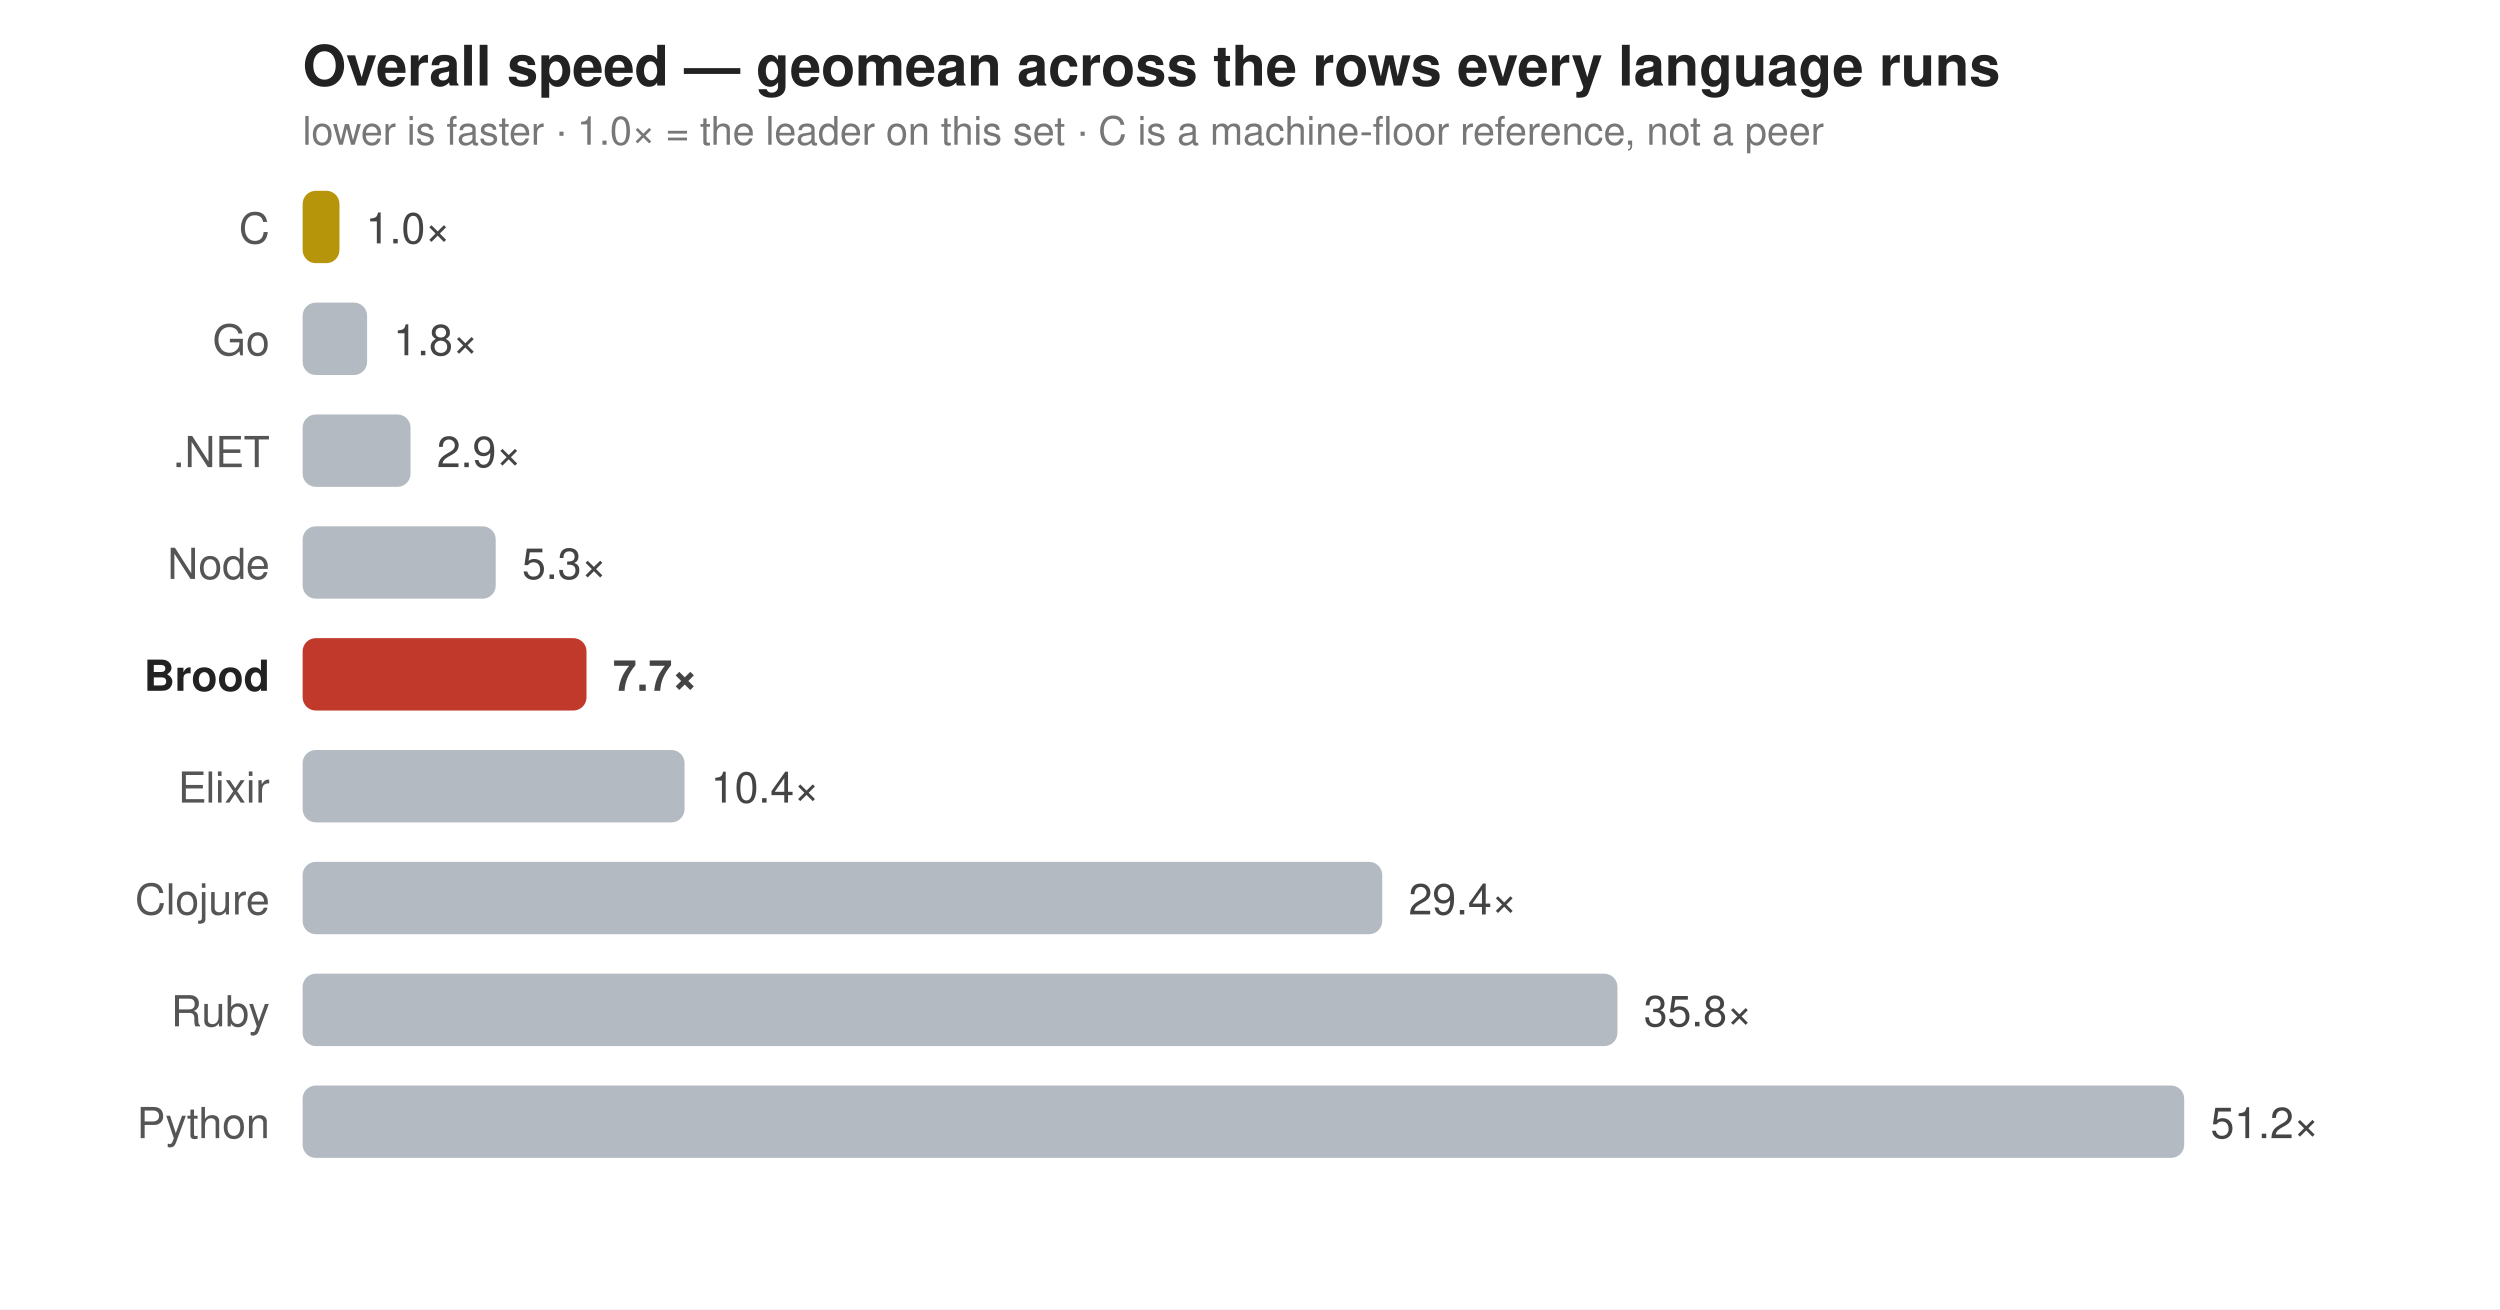
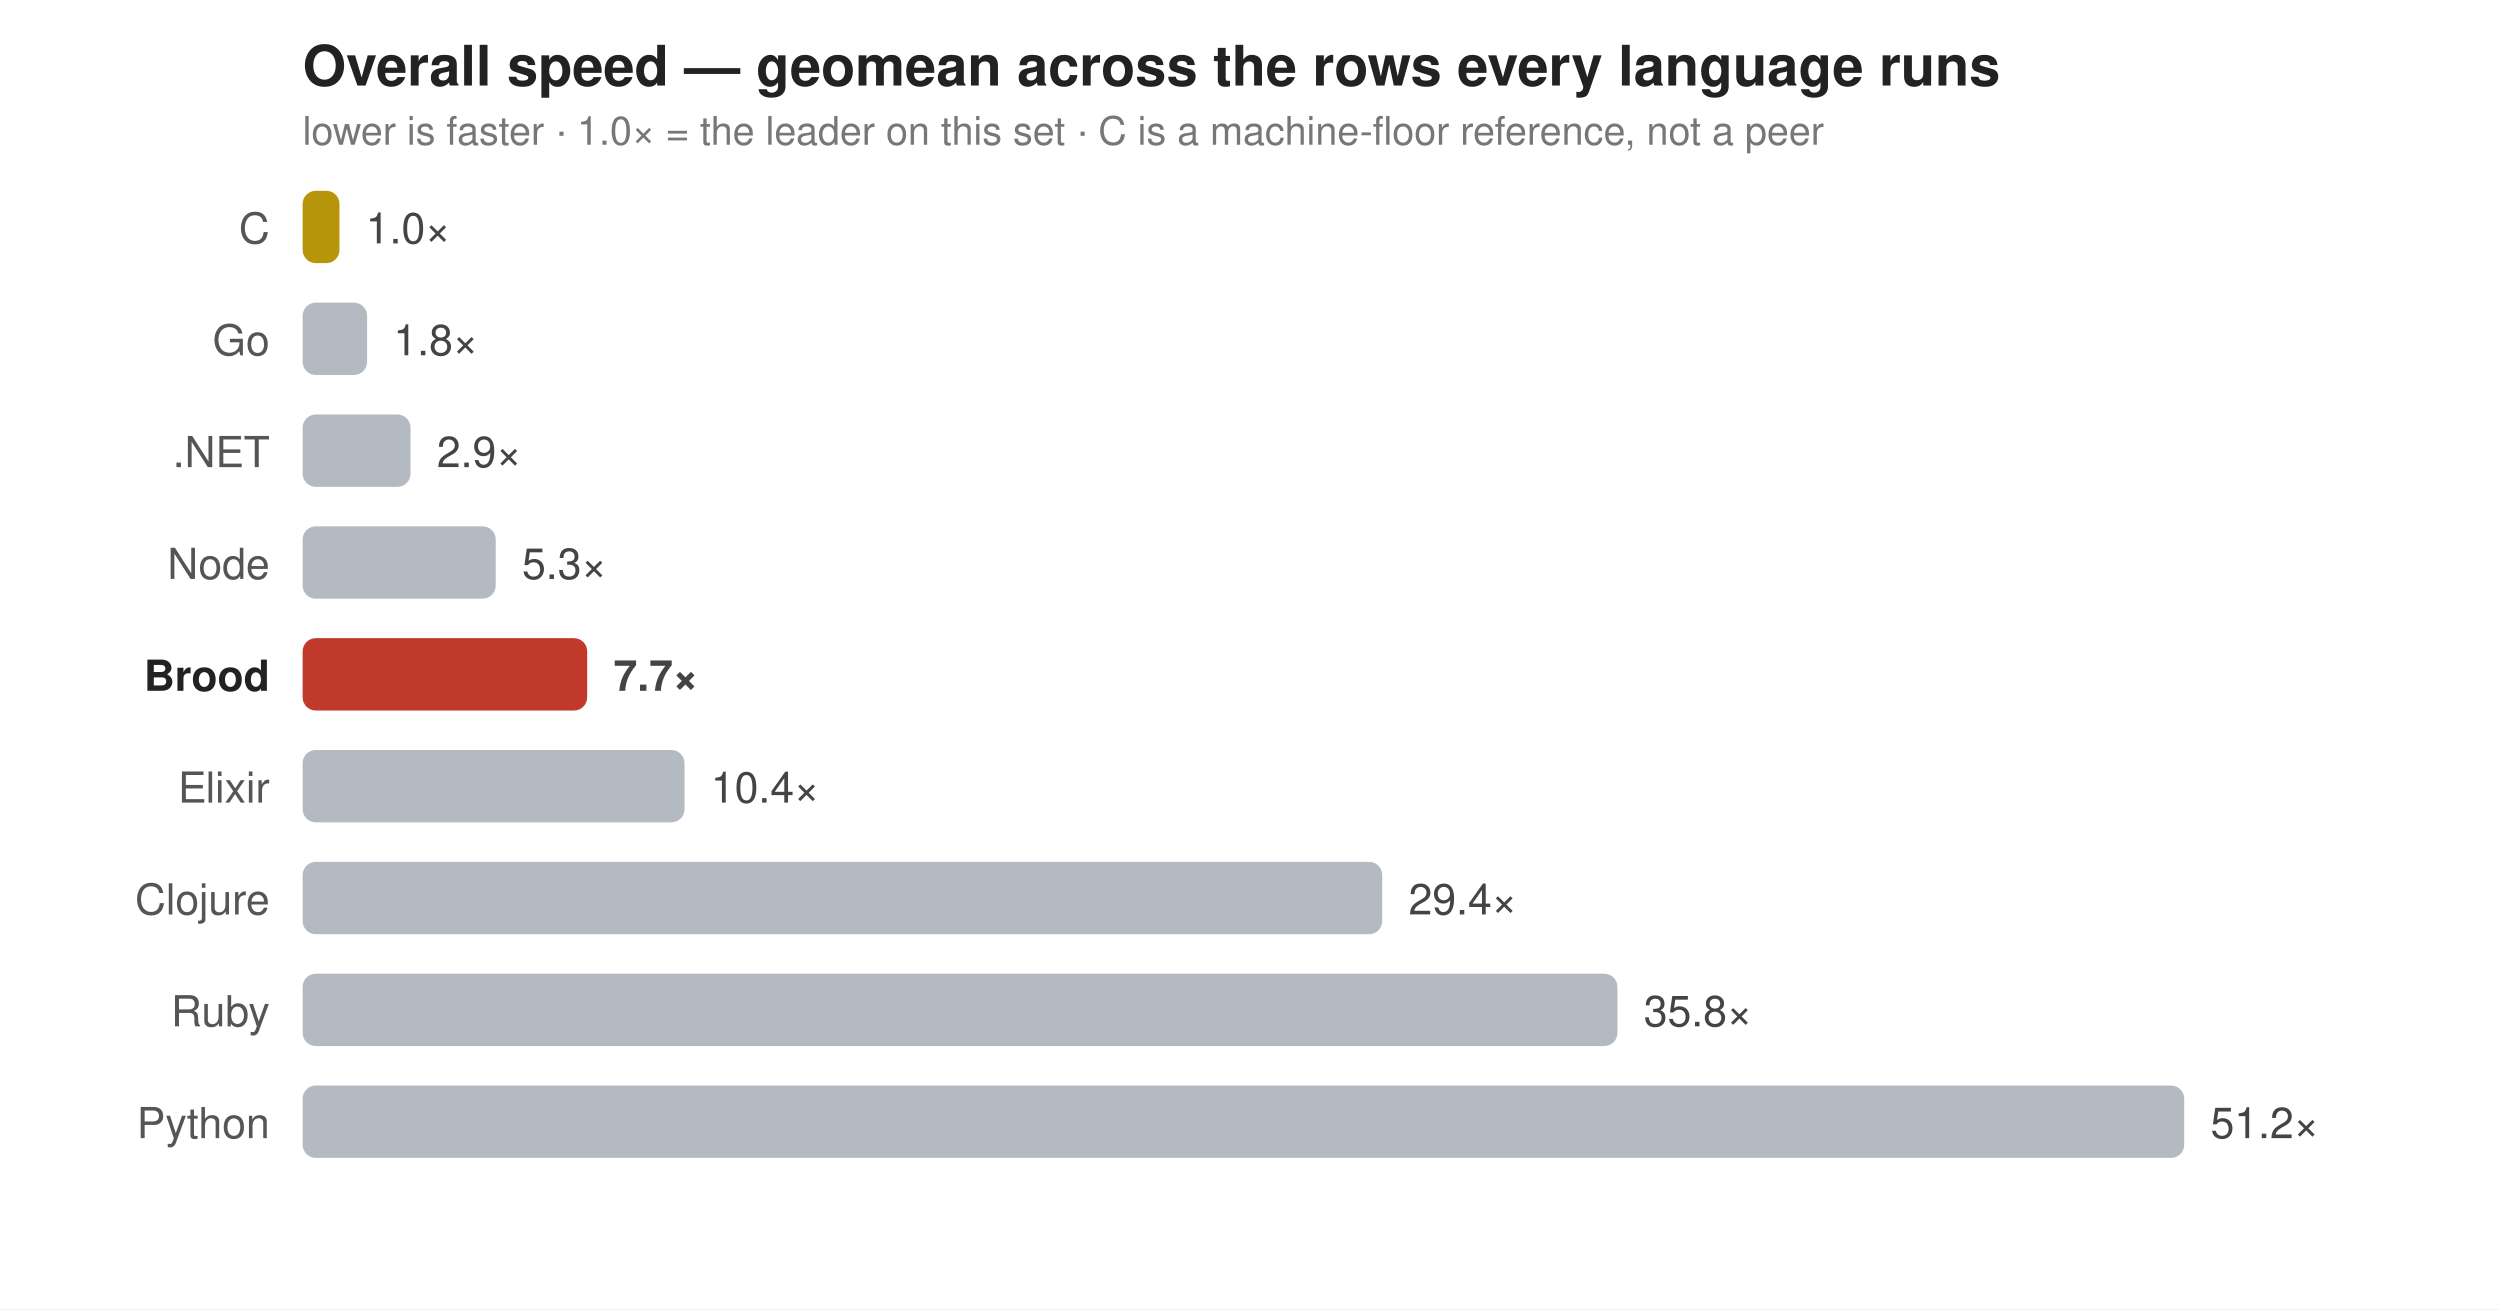
<svg xmlns="http://www.w3.org/2000/svg" width="760" height="398" viewBox="0 0 760 398" font-family="system-ui,Segoe UI,Helvetica,Arial,sans-serif">
  <rect width="760" height="398" fill="#ffffff" />
  <text x="92" y="26" font-size="17" font-weight="700" fill="#222">Overall speed — geomean across the rows every language runs</text>
  <text x="92" y="44" font-size="12" fill="#777">lower is faster · 1.0× = the leader on this set · C is a machine-floor reference, not a peer</text>
  <rect x="92" y="58" width="11.2" height="22" rx="4" fill="#b7950b" />
  <text x="82" y="74" text-anchor="end" font-size="13" font-weight="500" fill="#555">C</text>
  <text x="111.2" y="74" font-size="13" font-weight="400" fill="#444">1.0×</text>
  <rect x="92" y="92" width="19.6" height="22" rx="4" fill="#b3bac1" />
  <text x="82" y="108" text-anchor="end" font-size="13" font-weight="500" fill="#555">Go</text>
  <text x="119.6" y="108" font-size="13" font-weight="400" fill="#444">1.8×</text>
  <rect x="92" y="126" width="32.8" height="22" rx="4" fill="#b3bac1" />
  <text x="82" y="142" text-anchor="end" font-size="13" font-weight="500" fill="#555">.NET</text>
  <text x="132.8" y="142" font-size="13" font-weight="400" fill="#444">2.9×</text>
  <rect x="92" y="160" width="58.7" height="22" rx="4" fill="#b3bac1" />
  <text x="82" y="176" text-anchor="end" font-size="13" font-weight="500" fill="#555">Node</text>
  <text x="158.7" y="176" font-size="13" font-weight="400" fill="#444">5.3×</text>
-   <rect x="92" y="194" width="86.3" height="22" rx="4" fill="#c0392b" />
+   <rect x="92" y="194" width="86.5" height="22" rx="4" fill="#c0392b" />
  <text x="82" y="210" text-anchor="end" font-size="13" font-weight="700" fill="#222">Brood</text>
-   <text x="186.3" y="210" font-size="13" font-weight="700" fill="#444">7.7×</text>
+   <text x="186.5" y="210" font-size="13" font-weight="700" fill="#444">7.7×</text>
  <rect x="92" y="228" width="116.1" height="22" rx="4" fill="#b3bac1" />
  <text x="82" y="244" text-anchor="end" font-size="13" font-weight="500" fill="#555">Elixir</text>
  <text x="216.1" y="244" font-size="13" font-weight="400" fill="#444">10.4×</text>
  <rect x="92" y="262" width="328.2" height="22" rx="4" fill="#b3bac1" />
  <text x="82" y="278" text-anchor="end" font-size="13" font-weight="500" fill="#555">Clojure</text>
  <text x="428.2" y="278" font-size="13" font-weight="400" fill="#444">29.4×</text>
  <rect x="92" y="296" width="399.7" height="22" rx="4" fill="#b3bac1" />
  <text x="82" y="312" text-anchor="end" font-size="13" font-weight="500" fill="#555">Ruby</text>
  <text x="499.7" y="312" font-size="13" font-weight="400" fill="#444">35.8×</text>
  <rect x="92" y="330" width="572.0" height="22" rx="4" fill="#b3bac1" />
  <text x="82" y="346" text-anchor="end" font-size="13" font-weight="500" fill="#555">Python</text>
  <text x="672.0" y="346" font-size="13" font-weight="400" fill="#444">51.2×</text>
</svg>
